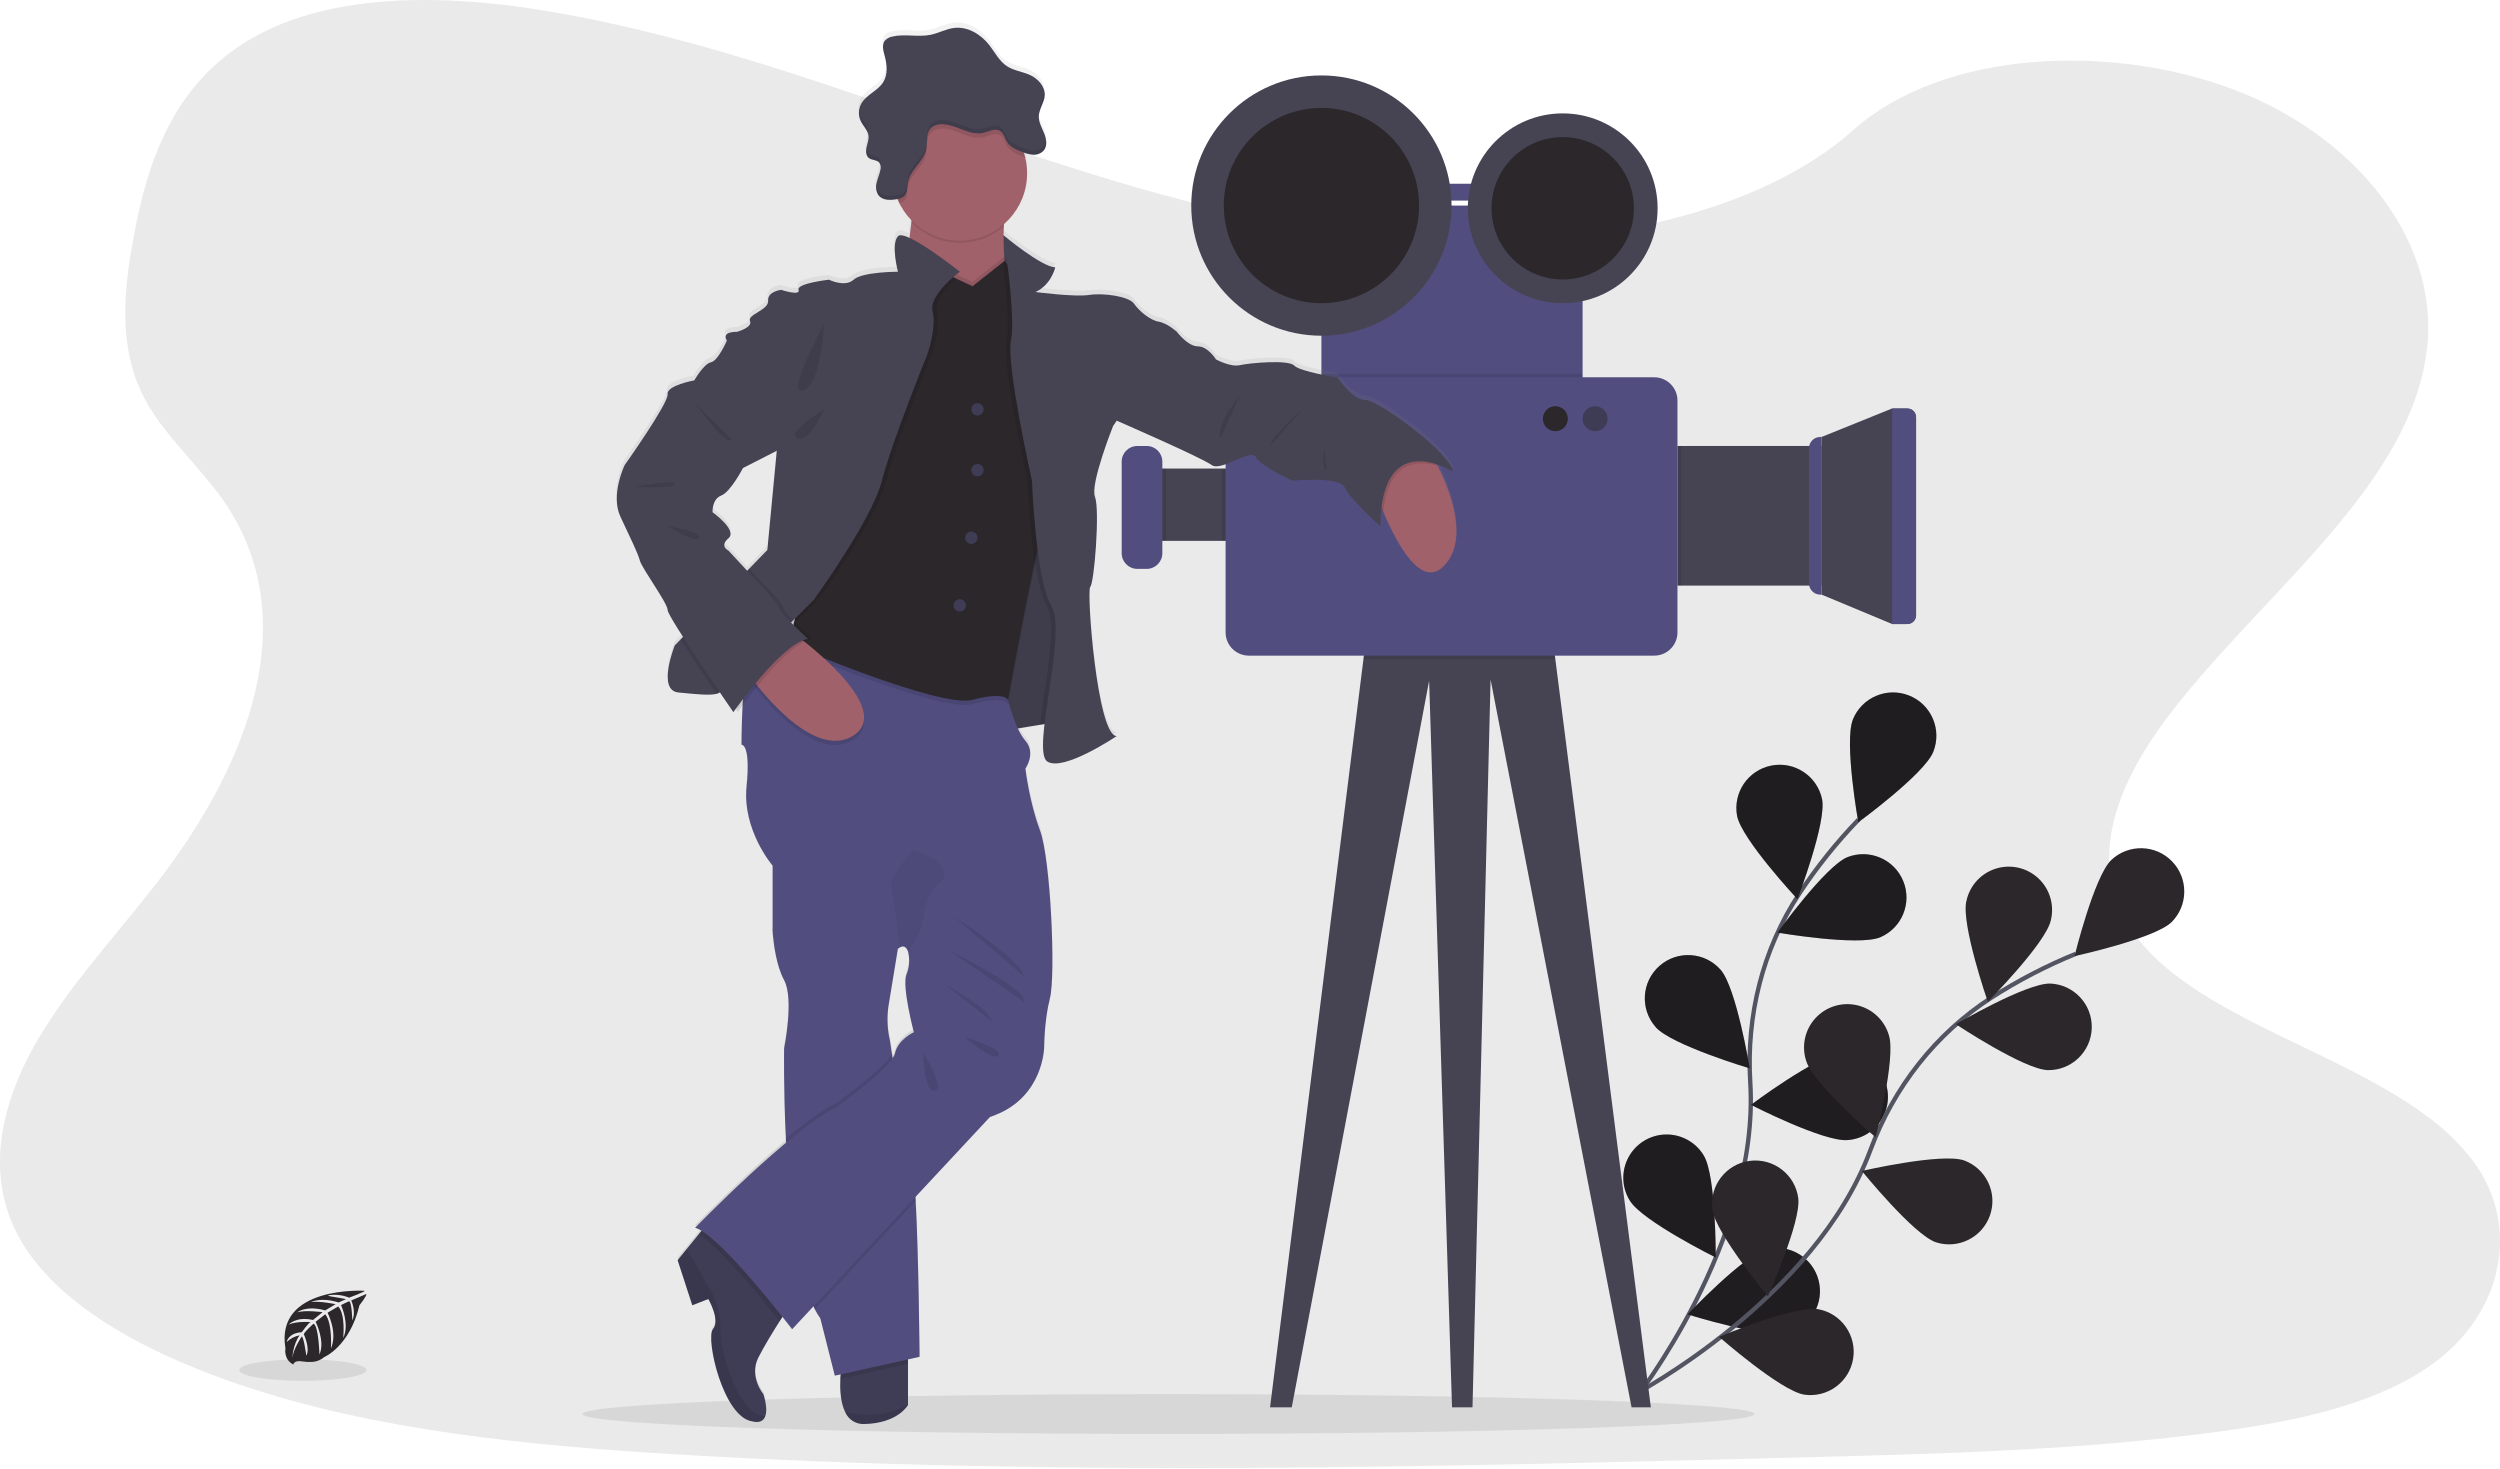
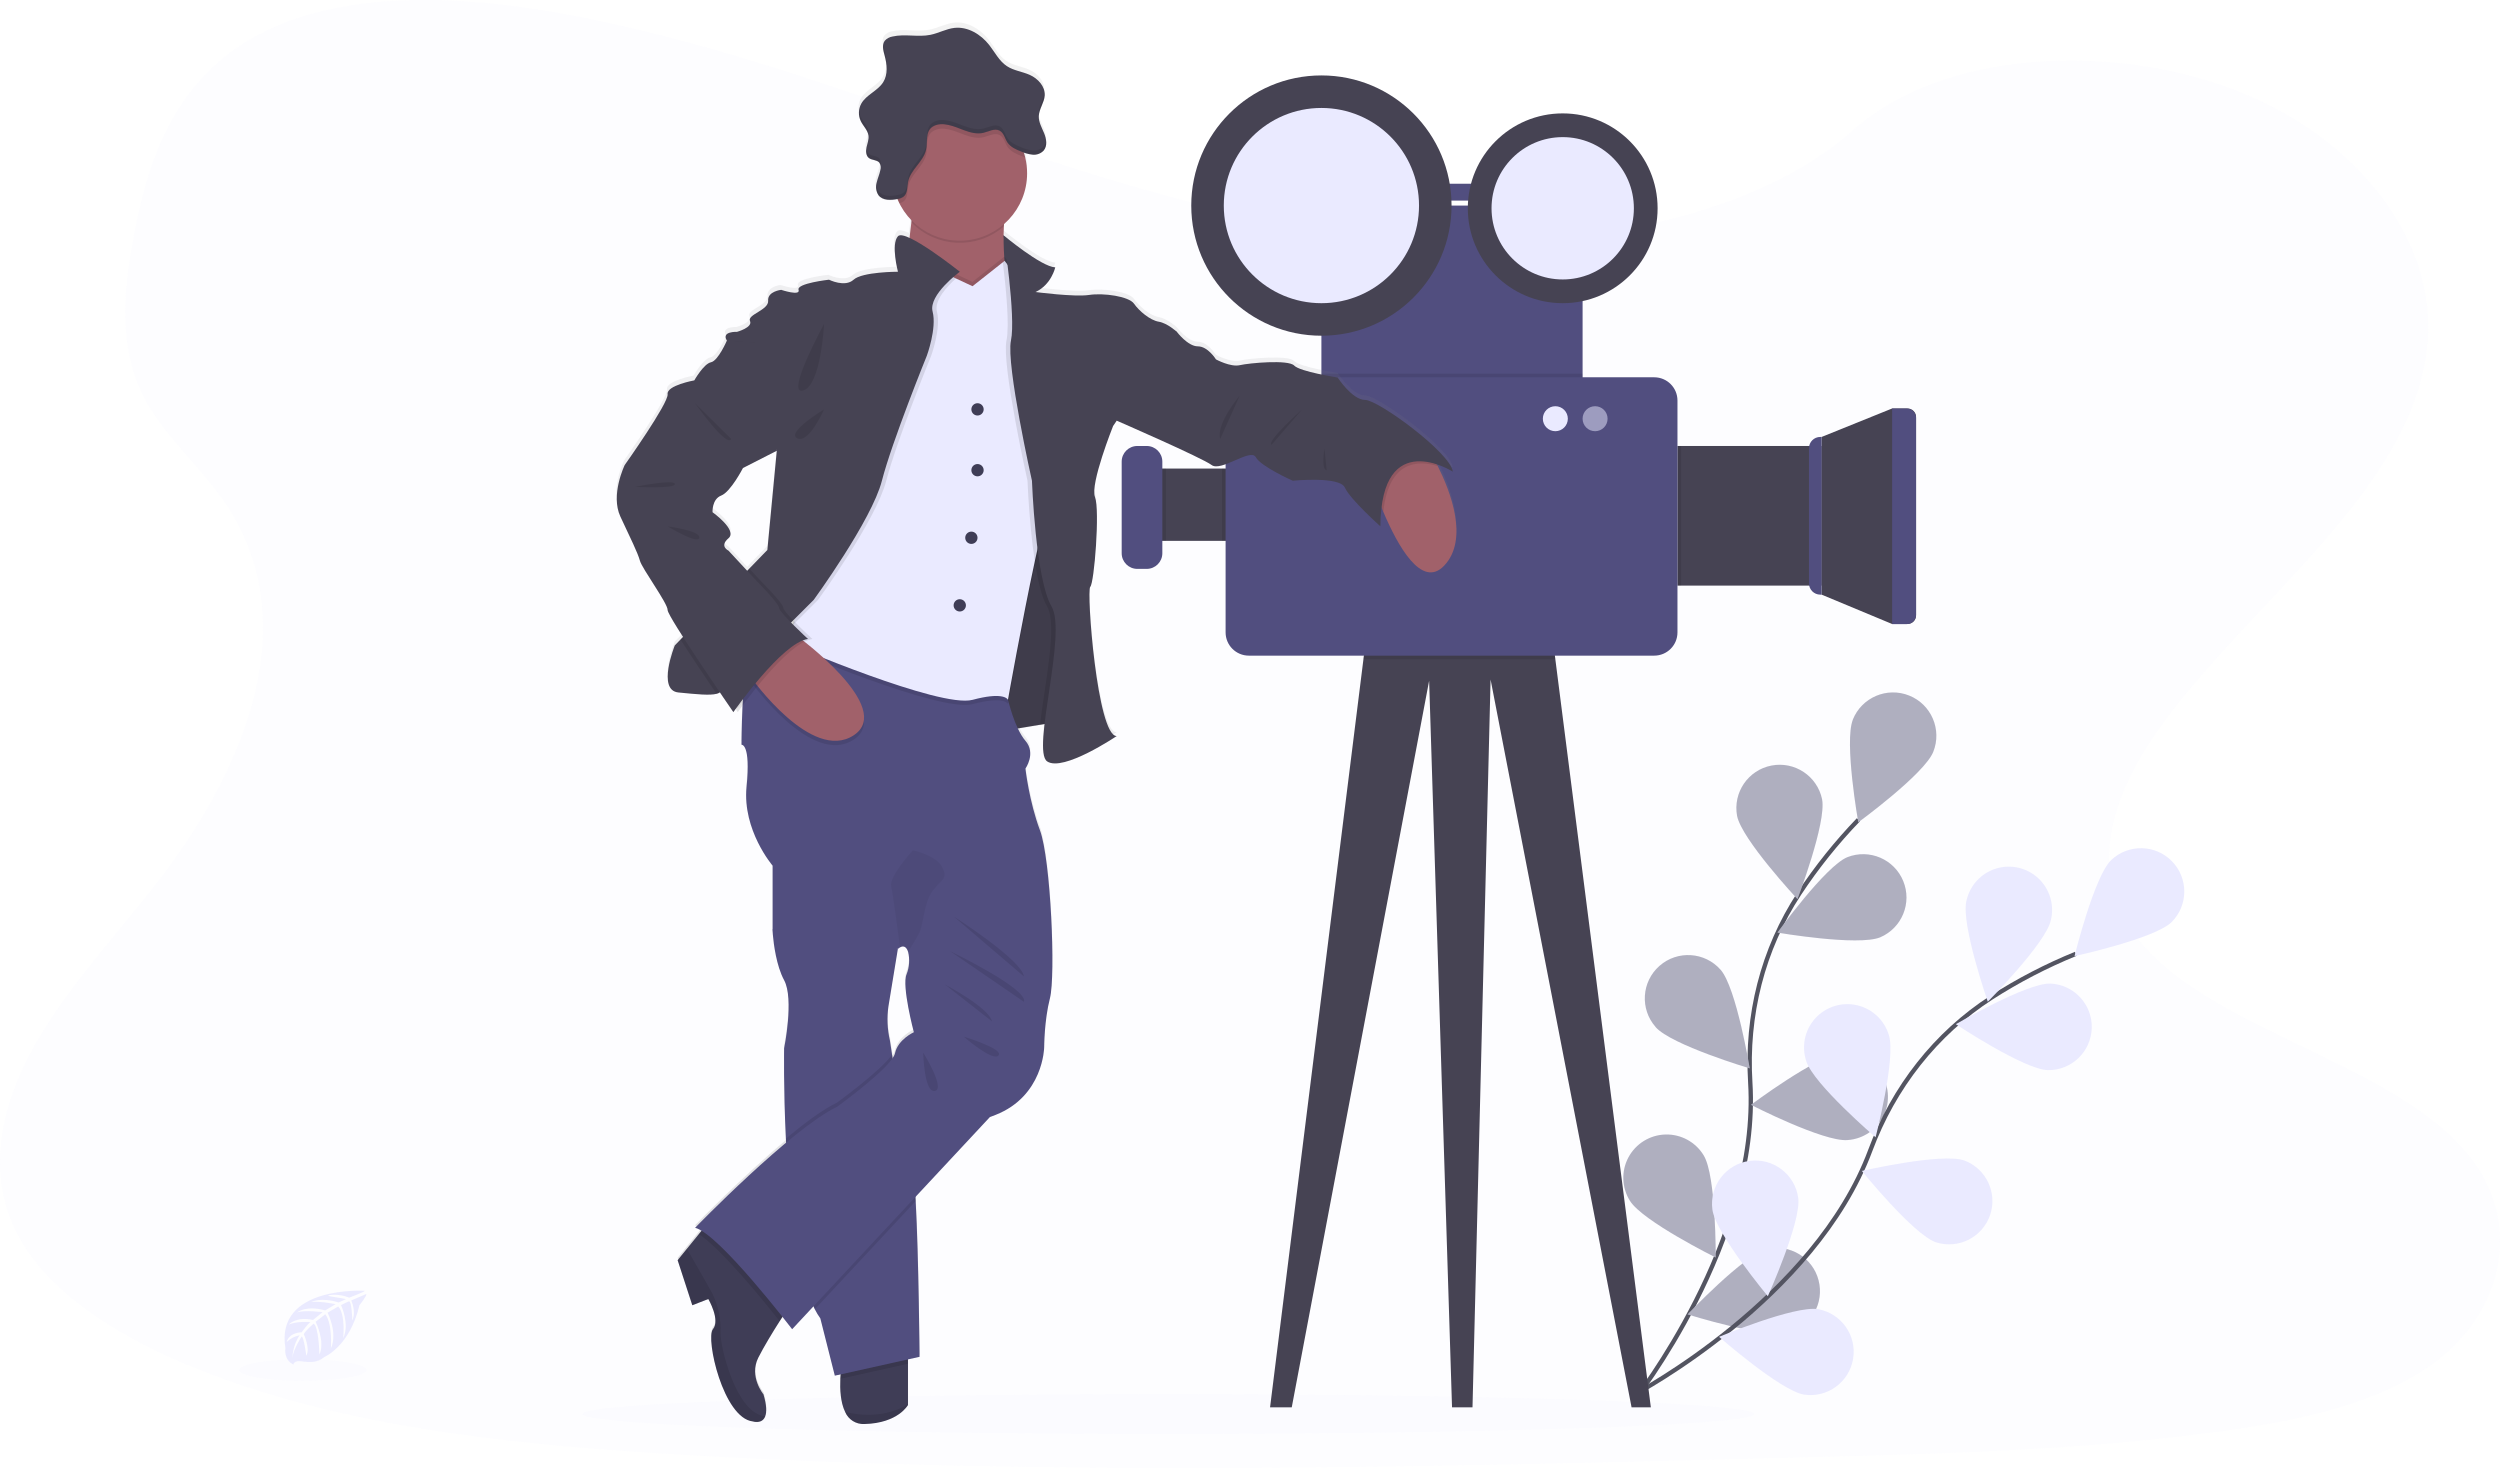
<svg xmlns="http://www.w3.org/2000/svg" id="ea1a5787-4807-42ae-aba3-2738e8ad7f96" data-name="Layer 1" width="1150.44" height="675.56" viewBox="0 0 1150.44 675.56">
  <defs>
    <linearGradient id="b40d0b21-e963-4952-8000-4d7b7531dbb4" x1="501.81" y1="766.64" x2="501.81" y2="122.51" gradientUnits="userSpaceOnUse">
      <stop offset="0" stop-color="gray" stop-opacity="0.25" />
      <stop offset="0.54" stop-color="gray" stop-opacity="0.12" />
      <stop offset="1" stop-color="gray" stop-opacity="0.1" />
    </linearGradient>
  </defs>
-   <path d="M1144.41,739.72c-1.08.79-2.19,1.55-3.31,2.3a111,111,0,0,1-12.91,7.45c-23.46,11.7-52.36,17.41-80.52,21.29-63.15,8.72-127.63,10.41-191.84,12.07-173.47,4.51-347.4,9-520.43-1.38-68.36-4.1-138.25-11-200.21-32q-13.31-4.51-26.12-9.94c-17.26-7.35-33.84-16.28-47.63-26.92-13-10-23.46-21.5-29.74-34.56-13.1-27.22-6.17-57.79,8.78-84.46a261.06,261.06,0,0,1,21-31C73,547.55,85.71,533,97.33,518c41.32-53.42,68.28-120.89,30.14-175.61-11-15.72-26.81-29.52-35.74-45.93-11.41-21-10.52-44.31-6.89-67,.46-2.86,1-5.7,1.49-8.54,6.23-33.57,17.83-69.75,53.74-90.71,37.3-21.78,90.25-20.68,136.56-12.89,72,12.12,138.42,37.43,205.49,60.29s137.32,43.74,211.08,46c65.12,2,141.09-12.87,184.31-51.46,42-37.48,120.9-40.33,177.8-17.69,39,15.54,68.15,43.53,80.44,75A93.74,93.74,0,0,1,1141.1,249a85.52,85.52,0,0,1,1,18.43c-.17,3-.5,6.05-1,9-9.5,62.13-77.91,111.13-119.49,166.63-20.32,27.11-34.67,59.67-20.7,88.9,21.31,44.54,95.42,60.37,140.19,93.53a102.23,102.23,0,0,1,22,21.34C1184.75,676.35,1176.74,716.19,1144.41,739.72Z" transform="translate(-24.78 -112.22)" fill="#2b272b" opacity="0.1" />
-   <ellipse cx="537.69" cy="650.7" rx="269.64" ry="9.16" fill="#2b272b" opacity="0.1" />
+   <path d="M1144.41,739.72c-1.08.79-2.19,1.55-3.31,2.3a111,111,0,0,1-12.91,7.45c-23.46,11.7-52.36,17.41-80.52,21.29-63.15,8.72-127.63,10.41-191.84,12.07-173.47,4.51-347.4,9-520.43-1.38-68.36-4.1-138.25-11-200.21-32q-13.31-4.51-26.12-9.94c-17.26-7.35-33.84-16.28-47.63-26.92-13-10-23.46-21.5-29.74-34.56-13.1-27.22-6.17-57.79,8.78-84.46a261.06,261.06,0,0,1,21-31C73,547.55,85.71,533,97.33,518c41.32-53.42,68.28-120.89,30.14-175.61-11-15.72-26.81-29.52-35.74-45.93-11.41-21-10.52-44.31-6.89-67,.46-2.86,1-5.7,1.49-8.54,6.23-33.57,17.83-69.75,53.74-90.71,37.3-21.78,90.25-20.68,136.56-12.89,72,12.12,138.42,37.43,205.49,60.29s137.32,43.74,211.08,46c65.12,2,141.09-12.87,184.31-51.46,42-37.48,120.9-40.33,177.8-17.69,39,15.54,68.15,43.53,80.44,75A93.74,93.74,0,0,1,1141.1,249a85.52,85.52,0,0,1,1,18.43c-.17,3-.5,6.05-1,9-9.5,62.13-77.91,111.13-119.49,166.63-20.32,27.11-34.67,59.67-20.7,88.9,21.31,44.54,95.42,60.37,140.19,93.53a102.23,102.23,0,0,1,22,21.34C1184.75,676.35,1176.74,716.19,1144.41,739.72Z" transform="translate(-24.78 -112.22)" fill="#eaeaff" opacity="0.1" />
+   <ellipse cx="537.69" cy="650.7" rx="269.64" ry="9.16" fill="#eaeaff" opacity="0.1" />
  <g id="55bfdb31-36b5-4718-97dd-773b4157bdc7" data-name="flowers">
    <path d="M776.7,756.82s58-73.47,53.51-146.5c-1.89-30.66,5.66-61.18,22.53-86.85A237.89,237.89,0,0,1,880,489.42" transform="translate(-24.78 -112.22)" fill="none" stroke="#535461" stroke-miterlimit="10" stroke-width="2" />
-     <path d="M877.43,443.37c-4.1,10.22,2.49,47.26,2.49,47.26s30.39-22.19,34.49-32.4a19.93,19.93,0,0,0-37-14.86Z" transform="translate(-24.78 -112.22)" fill="#2b272b" />
-     <path d="M824.14,487.66c2.11,10.8,27.78,38.31,27.78,38.31s13.45-35.14,11.34-45.94a19.93,19.93,0,0,0-39.12,7.63Z" transform="translate(-24.78 -112.22)" fill="#2b272b" />
-     <path d="M786.65,584.86c7.27,8.26,43.31,19,43.31,19s-6.13-37.12-13.4-45.38a19.92,19.92,0,1,0-29.91,26.33Z" transform="translate(-24.78 -112.22)" fill="#2b272b" />
-     <path d="M774.83,664.79c5.77,9.37,39.48,26.1,39.48,26.1s.23-37.63-5.54-47a19.93,19.93,0,1,0-33.94,20.9Z" transform="translate(-24.78 -112.22)" fill="#2b272b" />
-     <path d="M890,543.55c-10.19,4.17-47.27-2.17-47.27-2.17s22-30.54,32.16-34.71A19.93,19.93,0,0,1,890,543.55Z" transform="translate(-24.78 -112.22)" fill="#2b272b" />
-     <path d="M875,636.85c-11,.94-44.46-16.21-44.46-16.21s30.11-22.56,41.07-23.5A19.93,19.93,0,1,1,875,636.85Z" transform="translate(-24.78 -112.22)" fill="#2b272b" />
-     <path d="M847.92,725.54c-10.65,2.77-46.55-8.47-46.55-8.47s25.86-27.32,36.51-30.1a19.93,19.93,0,0,1,10,38.57Z" transform="translate(-24.78 -112.22)" fill="#2b272b" />
+     <path d="M877.43,443.37c-4.1,10.22,2.49,47.26,2.49,47.26s30.39-22.19,34.49-32.4a19.93,19.93,0,0,0-37-14.86Z" transform="translate(-24.78 -112.22)" fill="#eaeaff" />
+     <path d="M824.14,487.66c2.11,10.8,27.78,38.31,27.78,38.31s13.45-35.14,11.34-45.94a19.93,19.93,0,0,0-39.12,7.63Z" transform="translate(-24.78 -112.22)" fill="#eaeaff" />
+     <path d="M786.65,584.86c7.27,8.26,43.31,19,43.31,19s-6.13-37.12-13.4-45.38a19.92,19.92,0,1,0-29.91,26.33Z" transform="translate(-24.78 -112.22)" fill="#eaeaff" />
+     <path d="M774.83,664.79c5.77,9.37,39.48,26.1,39.48,26.1s.23-37.63-5.54-47a19.93,19.93,0,1,0-33.94,20.9Z" transform="translate(-24.78 -112.22)" fill="#eaeaff" />
+     <path d="M890,543.55c-10.19,4.17-47.27-2.17-47.27-2.17s22-30.54,32.16-34.71A19.93,19.93,0,0,1,890,543.55Z" transform="translate(-24.78 -112.22)" fill="#eaeaff" />
+     <path d="M875,636.85c-11,.94-44.46-16.21-44.46-16.21s30.11-22.56,41.07-23.5A19.93,19.93,0,1,1,875,636.85Z" transform="translate(-24.78 -112.22)" fill="#eaeaff" />
+     <path d="M847.92,725.54c-10.65,2.77-46.55-8.47-46.55-8.47s25.86-27.32,36.51-30.1a19.93,19.93,0,0,1,10,38.57Z" transform="translate(-24.78 -112.22)" fill="#eaeaff" />
    <path d="M877.43,443.37c-4.1,10.22,2.49,47.26,2.49,47.26s30.39-22.19,34.49-32.4a19.93,19.93,0,0,0-37-14.86Z" transform="translate(-24.78 -112.22)" opacity="0.25" />
    <path d="M824.14,487.66c2.11,10.8,27.78,38.31,27.78,38.31s13.45-35.14,11.34-45.94a19.93,19.93,0,0,0-39.12,7.63Z" transform="translate(-24.78 -112.22)" opacity="0.25" />
    <path d="M786.65,584.86c7.27,8.26,43.31,19,43.31,19s-6.13-37.12-13.4-45.38a19.92,19.92,0,1,0-29.91,26.33Z" transform="translate(-24.78 -112.22)" opacity="0.25" />
    <path d="M774.83,664.79c5.77,9.37,39.48,26.1,39.48,26.1s.23-37.63-5.54-47a19.93,19.93,0,1,0-33.94,20.9Z" transform="translate(-24.78 -112.22)" opacity="0.25" />
    <path d="M890,543.55c-10.19,4.17-47.27-2.17-47.27-2.17s22-30.54,32.16-34.71A19.93,19.93,0,0,1,890,543.55Z" transform="translate(-24.78 -112.22)" opacity="0.25" />
    <path d="M875,636.85c-11,.94-44.46-16.21-44.46-16.21s30.11-22.56,41.07-23.5A19.93,19.93,0,1,1,875,636.85Z" transform="translate(-24.78 -112.22)" opacity="0.25" />
    <path d="M847.92,725.54c-10.65,2.77-46.55-8.47-46.55-8.47s25.86-27.32,36.51-30.1a19.93,19.93,0,0,1,10,38.57Z" transform="translate(-24.78 -112.22)" opacity="0.25" />
    <path d="M777.2,753.75S860,710.1,885.48,641.51c10.7-28.8,30-53.64,55.79-70.27A238.59,238.59,0,0,1,980,551.15" transform="translate(-24.78 -112.22)" fill="none" stroke="#535461" stroke-miterlimit="10" stroke-width="2" />
-     <path d="M996.3,508c-7.88,7.67-16.87,44.21-16.87,44.21s36.77-8,44.66-15.64A19.93,19.93,0,0,0,996.3,508Z" transform="translate(-24.78 -112.22)" fill="#2b272b" />
-     <path d="M929.64,526.91c-2.45,10.73,9.87,46.28,9.87,46.28s26.53-26.67,29-37.4a19.93,19.93,0,1,0-38.85-8.88Z" transform="translate(-24.78 -112.22)" fill="#2b272b" />
-     <path d="M856,600.58c3.3,10.5,31.88,35,31.88,35s9.44-36.42,6.14-46.92a19.93,19.93,0,1,0-38,12Z" transform="translate(-24.78 -112.22)" fill="#2b272b" />
-     <path d="M812.78,668.87c1.48,10.9,25.51,39.85,25.51,39.85s15.46-34.3,14-45.21a19.93,19.93,0,1,0-39.5,5.36Z" transform="translate(-24.78 -112.22)" fill="#2b272b" />
-     <path d="M967.15,604.67c-11-.31-42.34-21.14-42.34-21.14s32.47-19,43.47-18.7a19.93,19.93,0,0,1-1.13,39.84Z" transform="translate(-24.78 -112.22)" fill="#2b272b" />
-     <path d="M915.63,683.89c-10.4-3.59-34.07-32.83-34.07-32.83s36.66-8.43,47.07-4.84a19.93,19.93,0,0,1-13,37.67Z" transform="translate(-24.78 -112.22)" fill="#2b272b" />
-     <path d="M855,754c-10.86-1.78-39.14-26.6-39.14-26.6s34.72-14.51,45.58-12.73A19.93,19.93,0,0,1,855,754Z" transform="translate(-24.78 -112.22)" fill="#2b272b" />
+     <path d="M996.3,508c-7.88,7.67-16.87,44.21-16.87,44.21s36.77-8,44.66-15.64A19.93,19.93,0,0,0,996.3,508Z" transform="translate(-24.78 -112.22)" fill="#eaeaff" />
+     <path d="M929.64,526.91c-2.45,10.73,9.87,46.28,9.87,46.28s26.53-26.67,29-37.4a19.93,19.93,0,1,0-38.85-8.88Z" transform="translate(-24.78 -112.22)" fill="#eaeaff" />
+     <path d="M856,600.58c3.3,10.5,31.88,35,31.88,35s9.44-36.42,6.14-46.92a19.93,19.93,0,1,0-38,12Z" transform="translate(-24.78 -112.22)" fill="#eaeaff" />
+     <path d="M812.78,668.87c1.48,10.9,25.51,39.85,25.51,39.85s15.46-34.3,14-45.21a19.93,19.93,0,1,0-39.5,5.36Z" transform="translate(-24.78 -112.22)" fill="#eaeaff" />
+     <path d="M967.15,604.67c-11-.31-42.34-21.14-42.34-21.14s32.47-19,43.47-18.7a19.93,19.93,0,0,1-1.13,39.84Z" transform="translate(-24.78 -112.22)" fill="#eaeaff" />
+     <path d="M915.63,683.89c-10.4-3.59-34.07-32.83-34.07-32.83s36.66-8.43,47.07-4.84a19.93,19.93,0,0,1-13,37.67Z" transform="translate(-24.78 -112.22)" fill="#eaeaff" />
+     <path d="M855,754c-10.86-1.78-39.14-26.6-39.14-26.6s34.72-14.51,45.58-12.73A19.93,19.93,0,0,1,855,754Z" transform="translate(-24.78 -112.22)" fill="#eaeaff" />
  </g>
  <polygon points="759.68 647.63 750.81 647.63 685.93 312.7 677.61 647.63 668.19 647.63 657.65 313.26 594.43 647.63 584.45 647.63 627.42 303.38 628.82 292.19 713.11 282.76 715.73 303.38 759.68 647.63" fill="#464353" />
  <rect x="526.98" y="215.62" width="53.65" height="33.27" fill="#464353" />
  <path d="M863.05,313.29l32.44-13.1h7.11a3.91,3.91,0,0,1,3.91,3.91v91.36a3.91,3.91,0,0,1-3.91,3.91h-7.11l-32.44-13.51Z" transform="translate(-24.78 -112.22)" fill="#464353" />
  <rect x="771.94" y="205.23" width="66.33" height="64.25" fill="#464353" />
  <rect x="656.8" y="84.55" width="42.7" height="7.76" fill="#514e7f" />
  <rect x="608.08" y="94.6" width="120.19" height="87.75" fill="#514e7f" />
  <rect x="608.08" y="171.96" width="120.19" height="10.4" opacity="0.1" />
  <rect x="770.91" y="205.23" width="2.69" height="64.25" opacity="0.1" />
  <rect x="562.33" y="215.62" width="18.3" height="33.27" opacity="0.1" />
  <polygon points="715.73 303.38 627.42 303.38 628.82 292.19 713.11 282.76 715.73 303.38" opacity="0.1" />
  <rect x="563.99" y="173.62" width="207.94" height="128.09" rx="10.7" ry="10.7" fill="#514e7f" />
  <path d="M837.64,201.07h.63a0,0,0,0,1,0,0v72.57a0,0,0,0,1,0,0h-.63a5.19,5.19,0,0,1-5.19-5.19V206.26A5.19,5.19,0,0,1,837.64,201.07Z" fill="#514e7f" />
  <path d="M870.71,188h6.73a4.29,4.29,0,0,1,4.29,4.29v90.62a4.29,4.29,0,0,1-4.29,4.29h-6.73a0,0,0,0,1,0,0V188A0,0,0,0,1,870.71,188Z" fill="#514e7f" />
  <rect x="526.98" y="215.62" width="9.57" height="33.27" opacity="0.1" />
  <rect x="516.17" y="205.23" width="18.71" height="56.56" rx="7.2" ry="7.2" fill="#514e7f" />
  <circle cx="608.08" cy="94.6" r="59.89" fill="#464353" />
-   <circle cx="608.08" cy="94.6" r="44.92" fill="#2b272b" />
+   <circle cx="608.08" cy="94.6" r="44.92" fill="#eaeaff" />
  <circle cx="719.12" cy="95.85" r="43.67" fill="#464353" />
-   <circle cx="719.12" cy="95.85" r="32.75" fill="#2b272b" />
-   <circle cx="715.73" cy="192.68" r="5.75" fill="#2b272b" />
-   <circle cx="734.02" cy="192.68" r="5.75" fill="#2b272b" opacity="0.5" />
+   <circle cx="719.12" cy="95.85" r="32.75" fill="#eaeaff" />
+   <circle cx="715.73" cy="192.68" r="5.75" fill="#eaeaff" />
+   <circle cx="734.02" cy="192.68" r="5.75" fill="#eaeaff" opacity="0.5" />
  <path d="M686.43,324.74l-.41-.81a36.28,36.28,0,0,1,7.26,3.34c-1-8.69-34.33-33.09-40.33-33.09s-12.67-10.36-12.67-10.36-17.33-2.67-20-5.5-20.67-1.18-25-.18-11-2.67-11-2.67-3.67-6-8.33-6-9.65-6.68-9.65-6.68-4.35-4-8.35-4.68-9-5-11.34-8.35-14-5-20.66-4-24.67-1.36-24.67-1.36c7.33-3.34,9.1-11.36,9.1-11.36-6.56-.34-23.8-14.82-23.8-14.82s.71,4.68,1.53,11.21L487,228l-.15.12a108.16,108.16,0,0,1-.15-14c0-.36.06-.72.08-1.09a31.14,31.14,0,0,0,9.76-30.69c-.18-.76-.39-1.5-.63-2.23a13.87,13.87,0,0,0,4,1h.71a5.85,5.85,0,0,0,4.39-1.94h0a4.69,4.69,0,0,0,.49-.76,1.29,1.29,0,0,0,.09-.16,5.45,5.45,0,0,0,.3-.76,2.86,2.86,0,0,0,.07-.28,6.18,6.18,0,0,0,.12-.62c0-.17,0-.35,0-.53s0-.26,0-.39a11.87,11.87,0,0,0-1-4.46c-1.05-2.58-2.56-5.13-2.45-7.92,0-.23.05-.45.08-.67.28-2.19,1.43-4.22,2.12-6.33l0-.09c.1-.31.18-.62.25-.93a2.29,2.29,0,0,0,.08-.28,8.45,8.45,0,0,0,.15-1.11s0-.05,0-.08c.26-4.18-3.11-7.83-6.93-9.52-3.42-1.52-7.33-1.93-10.46-4-3.57-2.35-5.53-6.42-8.17-9.79-3.84-4.9-9.85-8.56-16-7.86-3.79.43-7.23,2.42-11,3.19-5.73,1.19-11.79-.54-17.49.79a6,6,0,0,0-3.56,2,4.07,4.07,0,0,0-.72,1.81h0a6.91,6.91,0,0,0,0,1.82v.05a12.8,12.8,0,0,0,.31,1.71l.09.35c0,.12.05.23.08.35s.13.47.19.7c.11.39.2.78.3,1.18l0,.14c.09.41.18.82.25,1.24h0a21.06,21.06,0,0,1,.32,2.62h0a12.07,12.07,0,0,1-1.53,7.12c-2.5,4-7.81,5.77-10.12,9.94a8.62,8.62,0,0,0-1,3.25h0a8.7,8.7,0,0,0-.05,1.14v.15c0,.33,0,.66.09,1a2,2,0,0,0,0,.24,8.63,8.63,0,0,0,.2.88c0,.1.05.19.08.28a7.83,7.83,0,0,0,.4,1l0,0c1.07,2.23,3.09,4.07,3.51,6.49h0c0,.07,0,.14.05.22.23,1.82-.52,3.6-.91,5.39a6.45,6.45,0,0,0-.12.66h0c0,.07,0,.14,0,.21s0,.3,0,.46,0,.17,0,.26,0,.27,0,.4a2.46,2.46,0,0,0,0,.28c0,.13,0,.26,0,.38s0,.18,0,.27.06.25.1.37l.07.25a3.73,3.73,0,0,0,.16.35l.11.22a3.64,3.64,0,0,0,.24.35,1.67,1.67,0,0,0,.12.16,2.72,2.72,0,0,0,.46.43c1.38,1,3.53.74,4.66,2a2.37,2.37,0,0,1,.32.5l.06.12a2.76,2.76,0,0,1,.19.55h0a5.48,5.48,0,0,1,0,2.28c-.4,2-1.25,3.82-1.7,5.78-.09.4-.15.81-.2,1.22h0c0,.19,0,.37-.05.55v.12c0,.17,0,.35,0,.52s0,.09,0,.14c0,.25,0,.51.06.76s0,.24.06.35l.06.29c0,.13.07.26.11.39l.09.25c.05.14.12.28.18.42a1.74,1.74,0,0,0,.1.19,3.5,3.5,0,0,0,.36.58c1.21,1.64,3.2,2.19,5.3,2.2a16.7,16.7,0,0,0,3.54-.4c.26.61.53,1.22.82,1.81a31.07,31.07,0,0,0,5.63,7.92c0,.31-.06.61-.1.93-.23,2.28-.51,4.73-.83,7.2-2.59-1.19-4.59-1.65-5.38-.79-3.35,3.68,0,16.38,0,16.38s-16.35,0-20.35,3.67-11.33,0-11.33,0-15,1.68-14,4.69-8,0-8,0-6.34.67-6,5-9.67,6.34-8.34,9.35-6,5-6,5-7.33-.33-4.66,4h0s-4,9.36-7.33,10-7.67,8.35-7.67,8.35-12.84,2.34-12.26,6.35-19.74,32.7-19.74,32.7-6.67,13.75-2,23.78,8,16.71,9,20.38S332.1,388.09,332,391.1c0,.94,3,6,7.09,12.42l-1.2,1.24-2.63,2.71s-8.34,20.72,1.66,21.72c8.45.84,14.52,1.45,17.6.61a4.22,4.22,0,0,0,1.4-.61l.12-.09c3.64,5.37,6.22,9.12,6.22,9.12s.36-.53,1-1.44l1,1.43s.8-1.14,2.16-3c-.44,9.09-.5,18.05-.5,18.05s4.34-.67,2.34,19.38,12,36.42,12,36.42v29.75h0s0,.75.14,2c.37,4.27,1.59,14.34,5.19,21,4.67,8.68,0,31.41,0,31.41s-.31,18.54.81,41.66c0,.63.07,1.28.1,1.92-20.22,16.9-41.91,39.3-41.91,39.3a11,11,0,0,1,3,1.35L346.38,679l-5.51,6.79h0l-4.26,5.26h0l6.75,20.79,7.37-2.88s4,6.93,3.16,11.63a5,5,0,0,1-1,2.33,2.94,2.94,0,0,0-.52,1.15c-1.93,7.53,6.12,40,18.89,41.41,0,0,4.33,1.43,5.72-2.47.67-1.88.66-5-.84-10.07,0,0-6.75-8.14-2.38-16.91,2.56-5.13,6.79-12,9.85-16.85l1.26-2c2.75,3.47,4.44,5.7,4.44,5.7l9.82-10.56c.21.45.42.89.64,1.31a31.39,31.39,0,0,0,2.54,4.22l6.66,26.41,2.69-.6c-.06.64-.1,1.32-.14,2-.22,4.74,0,10.89,2.19,15.28,1.64,3.36,4.41,5.7,8.93,5.59,15.5-.38,20-8.77,20-8.77v-21l5.33-1.19s-.39-46.14-1.76-71.87c0-.57-.06-1.12-.09-1.66,0-.08,0-.16,0-.23l34.23-36.81,2.63-1.05c22-8.69,22.34-31.08,22.34-31.08s0-12.36,2.66-22.72.34-64.17-4.66-77.53-6.67-28.42-6.67-28.42,5-7,0-12.83a25.61,25.61,0,0,1-3.5-5.72l6.51-1.07,3.75-.62,2-.34c-1,8.84-1.17,15.63,1.2,17.25,7.34,5,32-11.7,32-11.7-9,0-14-67.17-12.17-68.84S531,345,528.61,339,537,306.21,537,306.21l1.66-2.46h0s39.34,17.17,43.67,20.46,18-8,20.33-3.63,17,10.88,17,10.88,21.67-2.19,24,3.16S660,352.5,660,352.5a76.33,76.33,0,0,1,.53-8.79c.29.69.57,1.39.87,2.1,6.64,15.71,17.69,35.6,27.93,24.9C700.93,358.55,692.1,336.07,686.43,324.74Zm-296.49,71,0,.19-.08-.08Zm-7.76-77.08-4.24,44.71L369.61,372l-1,1.06L360,363.69s-4.34-2,0-5.68-7.33-12-7.33-12-.34-6,4-7.68,10-12.7,10-12.7l15.67-8v0h0ZM437.94,547.5a5.3,5.3,0,0,1,1-.73c1.87-1.06,3.07.1,3.69,2.14a17.24,17.24,0,0,1-.71,10.28c-2.33,5.35,3.34,26.74,3.34,26.74s-7.34,3.33-8.67,9.69a6.61,6.61,0,0,1-1,2.18c-.09-.56-.17-1.1-.25-1.62-.65-4-1-6.58-1-6.58a42.58,42.58,0,0,1-.67-15.7c1.06-6.43,3.2-19.49,4-24.44.2-1.2.31-1.92.32-2Z" transform="translate(-24.78 -112.22)" fill="url(#b40d0b21-e963-4952-8000-4d7b7531dbb4)" />
  <path d="M484.42,221.92l2.16-1.44,6.09,12.85-2.34,2.75h-7.08s.25-7,.42-7.25S484.42,221.92,484.42,221.92Z" transform="translate(-24.78 -112.22)" fill="#464353" />
  <path d="M442.61,731.27v27.5s-4.5,8.37-20,8.75a9.1,9.1,0,0,1-8.93-5.57c-2.16-4.38-2.41-10.52-2.19-15.25a60,60,0,0,1,.75-7.06Z" transform="translate(-24.78 -112.22)" fill="#3f3d56" />
  <path d="M442.61,731.27v8.51l-31.12,6.92a60,60,0,0,1,.75-7.06Z" transform="translate(-24.78 -112.22)" opacity="0.1" />
  <path d="M447.94,736.6l-39,8.67-6.66-26.34a31.89,31.89,0,0,1-2.54-4.21c-.43-.84-.85-1.73-1.25-2.66C391.23,695.45,388,665.49,386.62,640c-.07-1.29-.14-2.57-.2-3.83-1.12-23.06-.81-41.56-.81-41.56s4.67-22.67,0-31.33c-3.6-6.68-4.82-16.72-5.19-21-.1-1.27-.14-2-.14-2l.72-1.89,2.94-7.78h32.34l18.8,15.91,2.86,2.42-.32,2c-.81,4.94-2.95,18-4,24.38a42.37,42.37,0,0,0,.67,15.66s.39,2.54,1,6.57c.15,1,.32,2.06.51,3.21,2.39,14.78,6.87,41.77,8.78,48.22.53,1.77,1,6.21,1.35,12.22.08,1.2.15,2.45.22,3.76C447.55,690.58,447.94,736.6,447.94,736.6Z" transform="translate(-24.78 -112.22)" fill="#514e7f" />
  <path d="M442.61,758.49v.28s-4.5,8.37-20,8.75a9.1,9.1,0,0,1-8.93-5.57C420.63,763.66,431.91,764.76,442.61,758.49Z" transform="translate(-24.78 -112.22)" opacity="0.1" />
  <path d="M689.28,372.6C679,383.27,668,363.43,661.35,347.76c-3.73-8.82-6.07-16.33-6.07-16.33l27.36-11.58s1.68,2.67,3.79,6.9C692.1,338.05,700.93,360.47,689.28,372.6Z" transform="translate(-24.78 -112.22)" fill="#a1616a" />
  <path d="M486.73,216.39a124.83,124.83,0,0,0,2.21,29.54s-55.66,6-50.66-2.66c2.93-5.08,4.83-18.49,5.89-28.74.77-7.26,1.11-12.93,1.11-12.93s53.33-21.33,45.33-3.33C488.22,203.64,487.11,210,486.73,216.39Z" transform="translate(-24.78 -112.22)" fill="#a1616a" />
  <polygon points="466.65 247.38 459.17 336.71 493.5 331.05 487.5 257.38 489.5 237.71 466.65 247.38" fill="#464353" />
  <polygon points="493.5 331.19 478.59 333.65 459.16 336.85 460.53 320.55 466.65 247.52 474.44 244.22 479.96 241.89 489.5 237.85 487.5 257.52 493.5 331.19" opacity="0.1" />
  <path d="M373.73,737c-4.37,8.75,2.38,16.87,2.38,16.87,1.5,5.07,1.51,8.17.84,10-1.39,3.89-5.72,2.46-5.72,2.46-13.62-1.5-21.87-38.24-18.37-42.45S350.73,710,350.73,710l-7.37,2.87-6.75-20.74,4.26-5.25,5.51-6.78,3.73-4.6,37.25,38.87s-1.59,2.39-3.78,5.82C380.52,725,376.29,731.9,373.73,737Z" transform="translate(-24.78 -112.22)" fill="#3f3d56" />
  <path d="M446.18,664.91l-46.44,49.81c-8.14-15.9-11.64-47.8-13.12-74.73,8.65-7.2,17-13.4,23.32-16.39,0,0,21.38-15.47,25.89-22.89,2.39,14.78,6.87,41.77,8.78,48.22C445.24,651.05,445.76,657,446.18,664.91Z" transform="translate(-24.78 -112.22)" opacity="0.1" />
  <polygon points="410.3 434.29 356.22 426.16 359.16 418.38 391.5 418.38 410.3 434.29" opacity="0.1" />
  <path d="M446,661.15l-47.47,50.91C391.23,695.45,388,665.49,386.62,640c-.07-1.29-.14-2.57-.2-3.83,8.73-7.28,17.18-13.54,23.52-16.56,0,0,19.95-14.43,25.38-22.1.15,1,.32,2.06.51,3.21,2.39,14.78,6.87,41.77,8.78,48.22C445.14,650.7,445.58,655.14,446,661.15Z" transform="translate(-24.78 -112.22)" opacity="0.1" />
  <path d="M387.36,714.39s-1.59,2.39-3.78,5.82c-7.95-10.05-26.8-33.19-37.2-40.09l3.73-4.6Z" transform="translate(-24.78 -112.22)" opacity="0.1" />
  <path d="M507.94,571.59c-2.66,10.34-2.66,22.67-2.66,22.67s-.34,22.33-22.34,31l-2.63,1-91,97.63s-33.67-44-44.67-46.67c0,0,44.33-45.67,65.33-55.67,0,0,25.34-18.33,26.67-24.66s8.67-9.67,8.67-9.67-5.67-21.33-3.34-26.67a17.14,17.14,0,0,0,.71-10.25c-.62-2-1.82-3.19-3.69-2.14a5.3,5.3,0,0,0-1,.73l-57.66-8.67V510.59s-14-16.33-12-36.33-2.34-19.33-2.34-19.33.21-33.78,3.06-36.6,30.23-15.74,30.23-15.74l85.84,15.25,3.54,16.42s3,13.06,8,18.86,0,12.79,0,12.79,1.67,15,6.67,28.35S510.61,561.26,507.94,571.59Z" transform="translate(-24.78 -112.22)" fill="#514e7f" />
  <path d="M490.61,198.27c-2.39,5.37-3.5,11.77-3.88,18.12a31,31,0,0,1-42.56-1.86c.77-7.26,1.11-12.93,1.11-12.93S498.61,180.27,490.61,198.27Z" transform="translate(-24.78 -112.22)" opacity="0.1" />
  <path d="M497.43,192a31,31,0,1,1-.86-7.27A31,31,0,0,1,497.43,192Z" transform="translate(-24.78 -112.22)" fill="#a1616a" />
  <path d="M472.28,245.93S450,235.6,448.61,234.26,401,351.6,401,351.6l-13,59s69.33,29.66,84.33,25.66,16.33,0,16.33,0S504,350.26,509,342.6s-4.67-85.67-4.67-85.67L487,234.25Z" transform="translate(-24.78 -112.22)" opacity="0.1" />
  <path d="M472.28,241.93S450,231.6,448.61,230.26,401,347.6,401,347.6l-13,59s69.33,29.66,84.33,25.66,16.33,0,16.33,0S504,346.26,509,338.6s-4.67-85.67-4.67-85.67L487,230.25Z" transform="translate(-24.78 -112.22)" opacity="0.1" />
-   <path d="M508.94,340.6c-1,1.59-2.51,6.53-4.2,13.37-1.18,4.76-2.46,10.43-3.77,16.53-5.9,27.53-12.36,63.77-12.36,63.77s-.41-1.22-3.3-1.64c-2.34-.34-6.32-.15-13,1.64-15,4-84.34-25.67-84.34-25.67l2-9,11-50s46.34-118.67,47.67-117.33c.81.81,9.47,5,16.07,8.11,4.21,2,7.6,3.55,7.6,3.55l14-11.06.77-.61,17.25,22.67S513.94,332.93,508.94,340.6Z" transform="translate(-24.78 -112.22)" fill="#2b272b" />
+   <path d="M508.94,340.6c-1,1.59-2.51,6.53-4.2,13.37-1.18,4.76-2.46,10.43-3.77,16.53-5.9,27.53-12.36,63.77-12.36,63.77s-.41-1.22-3.3-1.64c-2.34-.34-6.32-.15-13,1.64-15,4-84.34-25.67-84.34-25.67l2-9,11-50s46.34-118.67,47.67-117.33c.81.81,9.47,5,16.07,8.11,4.21,2,7.6,3.55,7.6,3.55l14-11.06.77-.61,17.25,22.67S513.94,332.93,508.94,340.6Z" transform="translate(-24.78 -112.22)" fill="#eaeaff" />
  <path d="M455.94,255.6c2,7.69-2.66,20.33-2.66,20.33s-16,39.34-20.67,57.52-31.38,54.82-31.38,54.82-3.92,3.93-9.41,9.4c-.61.61-1.25,1.24-1.89,1.9l11-50s46.34-118.67,47.67-117.33c.81.81,9.47,5,16.07,8.11C460.54,244.11,454.61,250.51,455.94,255.6Z" transform="translate(-24.78 -112.22)" opacity="0.1" />
  <path d="M453.94,255.6c2,7.69-2.66,20.33-2.66,20.33s-16,39.34-20.67,57.52-31.38,54.82-31.38,54.82-3.92,3.93-9.41,9.4c-.65.65-1.33,1.32-2,2-10.72,10.67-25.79,25.63-30.5,30-.69.65-1.16,1.07-1.36,1.21a4.22,4.22,0,0,1-1.4.61c-3.08.84-9.15.23-17.6-.61-10-1-1.66-21.66-1.66-21.66l2.63-2.71,2.4-2.48L367.57,376l2-2.11,8.33-8.59,4.24-44.6.1-1.07s-1.24-2.83-3.15-7.15C374,300.79,364,278.23,360.34,270.94c-.42-.85-.75-1.48-1-1.87,0-.05-.05-.1-.08-.14-2.67-4.33,4.66-4,4.66-4s7.34-2,6-5,8.67-5,8.34-9.33,6-5,6-5,9,3,8,0,14-4.67,14-4.67,7.33,3.67,11.33,0S438,237.27,438,237.27s-3.35-12.67,0-16.34,28.47,16.34,28.47,16.34S451.94,247.92,453.94,255.6Z" transform="translate(-24.78 -112.22)" fill="#464353" />
  <path d="M370.61,426.26s27.67,39,47,26.34-26-45.67-26-45.67Z" transform="translate(-24.78 -112.22)" opacity="0.1" />
  <path d="M370.61,424.26s27.67,39,47,26.34-26-45.67-26-45.67Z" transform="translate(-24.78 -112.22)" fill="#a1616a" />
  <path d="M503.37,445.73c2.11-18.41,8.23-46.07,3.24-54.46-2.47-4.16-4.3-12.09-5.64-20.77-.72-4.67-1.29-9.56-1.75-14.2-1.22-12.31-1.61-22.85-1.61-22.85s-12-53.52-9.67-64.52c1.46-6.88-.22-24.12-1.68-36.06l.77-.61,17.25,22.67s9.66,78,4.66,85.67c-1,1.59-2.51,6.53-4.2,13.37l9.54-4-2,19.67,6,73.67Z" transform="translate(-24.78 -112.22)" opacity="0.1" />
  <path d="M486.58,220.48s17.24,14.45,23.8,14.78c0,0-1.77,8-9.1,11.34,0,0,18,2.38,24.67,1.35s18.33.65,20.66,4S554,259.6,558,260.26s8.35,4.67,8.35,4.67L537,308.26s-10.67,26.67-8.34,32.67-.34,39.67-2.17,41.33,3.17,68.67,12.17,68.67c0,0-24.66,16.67-32,11.67s9.34-59,2-71.34-9-57.82-9-57.82-12-53.51-9.66-64.51S486.58,220.48,486.58,220.48Z" transform="translate(-24.78 -112.22)" fill="#464353" />
  <path d="M686.43,326.75c-8.91-2.78-22.56-2.86-25.08,21-3.73-8.82-6.07-16.33-6.07-16.33l27.36-11.58S684.32,322.52,686.43,326.75Z" transform="translate(-24.78 -112.22)" opacity="0.1" />
  <path d="M550,262.93l16.35,2s5,6.67,9.65,6.67,8.33,6,8.33,6,6.67,3.66,11,2.66,22.33-2.65,25,.18,20,5.49,20,5.49S647,296.26,653,296.26s39.33,24.34,40.33,33c0,0-33-21-33.33,25.17,0,0-14-12.5-16.34-17.83s-24-3.16-24-3.16-14.66-6.51-17-10.84-16,6.9-20.33,3.61-43.67-20.41-43.67-20.41l-12.17-22.87Z" transform="translate(-24.78 -112.22)" fill="#464353" />
  <circle cx="449.83" cy="188.38" r="2.83" fill="#3f3d56" />
  <circle cx="447" cy="247.47" r="2.83" fill="#3f3d56" />
  <circle cx="449.83" cy="216.37" r="2.83" fill="#3f3d56" />
  <circle cx="441.66" cy="278.57" r="2.83" fill="#3f3d56" />
  <path d="M377,763.92c-1.39,3.89-5.72,2.46-5.72,2.46-13.62-1.5-21.87-38.24-18.37-42.45S350.73,710,350.73,710l-7.37,2.87-6.75-20.74,4.26-5.25c4.24,7.35,10.31,17.92,11.74,20.62a37.73,37.73,0,0,1,3.75,18C356.13,732,363.67,763.08,377,763.92Z" transform="translate(-24.78 -112.22)" opacity="0.1" />
  <path d="M496.57,184.69c-.68-.23-1.36-.5-2-.77-2.29-.93-4.7-2-6.09-4-1.27-1.86-1.68-4.48-3.66-5.54-2.28-1.22-5,.43-7.47,1-2.94.69-6-.13-8.86-1.18-4.26-1.57-10.21-4.46-14.58-1.47-3.4,2.32-2.08,7.24-2.95,10.75-1.35,5.45-7.14,9-8.23,14.51-.49,2.43-.17,5.4-2.14,6.91a5.1,5.1,0,0,1-1.92.84,31,31,0,1,1,57.93-21Z" transform="translate(-24.78 -112.22)" opacity="0.1" />
  <path d="M468.47,172.17c2.83,1.05,5.91,1.87,8.86,1.17,2.51-.59,5.18-2.24,7.46-1,2,1.07,2.4,3.68,3.66,5.54,1.39,2,3.8,3.12,6.1,4a17.33,17.33,0,0,0,5.43,1.52,6.15,6.15,0,0,0,5.1-1.93c1.78-2.15,1.24-5.37.18-7.94s-2.56-5.13-2.45-7.91c.13-3.3,2.52-6.17,2.72-9.46.26-4.17-3.11-7.81-6.93-9.5-3.42-1.51-7.33-1.93-10.46-4-3.57-2.34-5.53-6.4-8.17-9.76-3.84-4.89-9.85-8.54-16-7.84-3.79.43-7.23,2.41-11,3.18-5.73,1.19-11.79-.54-17.49.79a6,6,0,0,0-3.56,1.95c-1.4,1.88-.68,4.51-.06,6.77,1.11,4.07,1.58,8.68-.63,12.26-2.5,4.05-7.81,5.76-10.12,9.92a8.8,8.8,0,0,0-.23,8c1.1,2.3,3.23,4.17,3.56,6.7.23,1.82-.52,3.59-.91,5.37s-.28,4,1.19,5,3.53.75,4.66,2a4,4,0,0,1,.53,3.44c-.4,2-1.25,3.81-1.7,5.77a7.07,7.07,0,0,0,.77,5.77c1.94,2.62,5.86,2.46,9,1.76a6.27,6.27,0,0,0,2.53-1c2-1.51,1.65-4.48,2.14-6.91,1.09-5.5,6.88-9.07,8.23-14.51.87-3.51-.45-8.44,2.95-10.76C458.25,167.71,464.21,170.6,468.47,172.17Z" transform="translate(-24.78 -112.22)" fill="#464353" />
  <path d="M463.61,533.93S495,553.93,496,561.6Z" transform="translate(-24.78 -112.22)" opacity="0.1" />
  <path d="M462,549.93s36,17.33,34,23.33Z" transform="translate(-24.78 -112.22)" opacity="0.1" />
  <path d="M459.61,565.26s20.34,10.67,21.67,17Z" transform="translate(-24.78 -112.22)" opacity="0.1" />
  <path d="M468.28,589.26s13.33,11.67,16,8.67S468.28,589.26,468.28,589.26Z" transform="translate(-24.78 -112.22)" opacity="0.1" />
  <path d="M449.61,596.6S460,613.26,455,614.26,449.61,596.6,449.61,596.6Z" transform="translate(-24.78 -112.22)" opacity="0.1" />
  <path d="M404,300.6s-17.67,10.66-12.34,13.33S404,300.6,404,300.6Z" transform="translate(-24.78 -112.22)" opacity="0.1" />
  <path d="M404,261.26s-18,33-9.67,30.67S404,261.26,404,261.26Z" transform="translate(-24.78 -112.22)" opacity="0.1" />
  <path d="M595.28,294.26s-11,12.94-9,20Z" transform="translate(-24.78 -112.22)" opacity="0.1" />
  <path d="M624,300.6s-16.51,14.66-14.09,16.33Z" transform="translate(-24.78 -112.22)" opacity="0.1" />
  <path d="M634.28,318.61s-1.67,9.64,1,10Z" transform="translate(-24.78 -112.22)" opacity="0.1" />
  <path d="M454.11,522c-4.25,5.5-4.25,15.25-6.17,19.25-1.05,2.2-3.39,6-5.29,9.08-.62-2-1.82-3.19-3.69-2.14-1.23-9.17-3.4-25-4.1-28.19-1-4.5,10-16.5,10-16.5s10.75,2.25,13.5,7.75S458.36,516.51,454.11,522Z" transform="translate(-24.78 -112.22)" opacity="0.05" />
  <path d="M398.61,406.27c-12,1.66-34.33,33.66-34.33,33.66s-2.93-4.26-7-10.21c-5.12-7.55-12-17.84-17-25.64l29.3-30.22,5.33,5.74s10.34,10.33,10.34,12.33c0,.78,2,3.15,4.54,5.74C393.68,401.7,398.61,406.27,398.61,406.27Z" transform="translate(-24.78 -112.22)" opacity="0.1" />
  <path d="M360.34,270.94c-.42-.85-.75-1.48-1-1.87l12.92.86,6.85,42.52C374,300.79,364,278.23,360.34,270.94Z" transform="translate(-24.78 -112.22)" opacity="0.1" />
  <path d="M387.8,399.7c-10.72,10.67-25.79,25.63-30.5,30-.69.65-1.16,1.07-1.36,1.21a4.22,4.22,0,0,1-1.4.61c-4.71-6.92-11.43-16.89-16.63-25l2.4-2.48L367.57,376l3.37,3.63s10.34,10.33,10.34,12.33C381.28,392.92,384.51,396.4,387.8,399.7Z" transform="translate(-24.78 -112.22)" opacity="0.1" />
  <path d="M374.28,269.93l-15-1s-4,9.33-7.33,10-7.67,8.33-7.67,8.33S331.44,289.6,332,293.6s-19.74,32.61-19.74,32.61-6.67,13.72-2,23.72,8,16.67,9,20.33S332.1,389.93,332,392.93s30.26,47,30.26,47,22.33-32,34.33-33.67c0,0-13.33-12.33-13.33-14.33S373,379.6,373,379.6l-13-14s-4.34-2,0-5.67-7.33-12-7.33-12-.34-6,4-7.67,10-12.66,10-12.66l15.67-8Z" transform="translate(-24.78 -112.22)" fill="#464353" />
  <path d="M317,336.26s18-3.66,18.33-1.33S317,336.26,317,336.26Z" transform="translate(-24.78 -112.22)" opacity="0.1" />
  <path d="M332,354.43s15.26,2,14.59,5.26S332,354.43,332,354.43Z" transform="translate(-24.78 -112.22)" opacity="0.1" />
  <path d="M344.61,297.76s14.67,20.77,16.67,16.47Z" transform="translate(-24.78 -112.22)" opacity="0.1" />
  <g opacity="0.1">
    <path d="M432.76,143a22.42,22.42,0,0,0-.9-7.17,22.22,22.22,0,0,1-.66-3,12.29,12.29,0,0,0,.66,5A25.79,25.79,0,0,1,432.76,143Z" transform="translate(-24.78 -112.22)" />
    <path d="M502.89,165c.39-3,2.45-5.73,2.64-8.8a7.78,7.78,0,0,0-.06-1.53c-.39,3.1-2.54,5.85-2.66,9A7.48,7.48,0,0,0,502.89,165Z" transform="translate(-24.78 -112.22)" />
    <path d="M505.08,179.5a6.15,6.15,0,0,1-5.1,1.93,17.33,17.33,0,0,1-5.43-1.52c-2.3-.93-4.71-2-6.1-4-1.27-1.86-1.68-4.47-3.66-5.54-2.28-1.22-5,.43-7.47,1-2.94.7-6-.12-8.85-1.17-4.26-1.57-10.22-4.46-14.59-1.48-3.4,2.32-2.08,7.25-2.95,10.76-1.35,5.44-7.14,9-8.23,14.51-.49,2.43-.17,5.4-2.14,6.91a6.26,6.26,0,0,1-2.54,1c-3.18.7-7.1.86-9-1.76a5.35,5.35,0,0,1-1-2.55,6.32,6.32,0,0,0,1,4.55c1.94,2.62,5.86,2.46,9,1.76a6.26,6.26,0,0,0,2.54-1c2-1.51,1.65-4.48,2.14-6.91,1.09-5.5,6.88-9.07,8.23-14.51.87-3.51-.45-8.44,2.95-10.76,4.37-3,10.33-.09,14.59,1.48,2.83,1.05,5.91,1.87,8.85,1.17,2.52-.59,5.19-2.24,7.47-1,2,1.07,2.39,3.68,3.66,5.54,1.39,2,3.8,3.12,6.1,4a17.33,17.33,0,0,0,5.43,1.52,6.15,6.15,0,0,0,5.1-1.93,5.91,5.91,0,0,0,1.08-4.59A5,5,0,0,1,505.08,179.5Z" transform="translate(-24.78 -112.22)" />
    <path d="M424.44,172.67c-.33-2.53-2.46-4.4-3.56-6.7a8.5,8.5,0,0,1-.78-2.75,8.71,8.71,0,0,0,.78,4.75c1.07,2.23,3.09,4.07,3.51,6.48A6.24,6.24,0,0,0,424.44,172.67Z" transform="translate(-24.78 -112.22)" />
    <path d="M430,188.29a3.8,3.8,0,0,0-.57-3.17c-1.13-1.29-3.28-1-4.66-2a3.5,3.5,0,0,1-1.31-2.38c-.22,1.63,0,3.43,1.31,4.38s3.53.75,4.66,2A2.73,2.73,0,0,1,430,188.29Z" transform="translate(-24.78 -112.22)" />
  </g>
-   <path d="M192.62,706.21s-41.36-2.5-36.49,26.49c0,0-1,5.12,3.68,7.45,0,0,.07-2.15,4.24-1.42a19,19,0,0,0,4.49.21,9.4,9.4,0,0,0,5.5-2.26h0s11.63-4.81,16.15-23.81c0,0,3.34-4.15,3.21-5.21l-7,3s2.39,5,.51,9.22c0,0-.23-9-1.57-8.83-.27.05-3.63,1.75-3.63,1.75s4.11,8.77,1,15.15c0,0,1.18-10.81-2.29-14.52l-4.91,2.87s4.8,9.06,1.54,16.46c0,0,.84-11.34-2.57-15.76l-4.46,3.47s4.51,8.93,1.76,15.07c0,0-.36-13.21-2.72-14.2,0,0-3.9,3.43-4.49,4.84,0,0,3.08,6.49,1.17,9.91,0,0-1.17-8.8-2.14-8.84,0,0-3.88,5.83-4.28,9.82,0,0,.17-5.94,3.34-10.38a11.73,11.73,0,0,0-5.94,3.08s.6-4.12,6.9-4.48c0,0,3.21-4.42,4.07-4.69,0,0-6.27-.52-10.06,1.16,0,0,3.34-3.88,11.2-2.12l4.4-3.59s-8.24-1.12-11.74.12c0,0,4-3.44,12.93-.93l4.78-2.86s-7-1.52-11.22-1c0,0,4.42-2.38,12.62.2l3.43-1.54s-5.15-1-6.66-1.17-1.59-.58-1.59-.58a17.91,17.91,0,0,1,9.67,1.08S192.75,706.66,192.62,706.21Z" transform="translate(-24.78 -112.22)" fill="#2b272b" />
-   <ellipse cx="139.35" cy="630.46" rx="29.28" ry="4.95" fill="#2b272b" opacity="0.1" />
+   <path d="M192.62,706.21s-41.36-2.5-36.49,26.49c0,0-1,5.12,3.68,7.45,0,0,.07-2.15,4.24-1.42a19,19,0,0,0,4.49.21,9.4,9.4,0,0,0,5.5-2.26h0s11.63-4.81,16.15-23.81c0,0,3.34-4.15,3.21-5.21l-7,3s2.39,5,.51,9.22c0,0-.23-9-1.57-8.83-.27.05-3.63,1.75-3.63,1.75s4.11,8.77,1,15.15c0,0,1.18-10.81-2.29-14.52l-4.91,2.87s4.8,9.06,1.54,16.46c0,0,.84-11.34-2.57-15.76l-4.46,3.47s4.51,8.93,1.76,15.07c0,0-.36-13.21-2.72-14.2,0,0-3.9,3.43-4.49,4.84,0,0,3.08,6.49,1.17,9.91,0,0-1.17-8.8-2.14-8.84,0,0-3.88,5.83-4.28,9.82,0,0,.17-5.94,3.34-10.38a11.73,11.73,0,0,0-5.94,3.08s.6-4.12,6.9-4.48c0,0,3.21-4.42,4.07-4.69,0,0-6.27-.52-10.06,1.16,0,0,3.34-3.88,11.2-2.12l4.4-3.59s-8.24-1.12-11.74.12c0,0,4-3.44,12.93-.93l4.78-2.86s-7-1.52-11.22-1c0,0,4.42-2.38,12.62.2l3.43-1.54s-5.15-1-6.66-1.17-1.59-.58-1.59-.58a17.91,17.91,0,0,1,9.67,1.08S192.75,706.66,192.62,706.21Z" transform="translate(-24.78 -112.22)" fill="#eaeaff" />
+   <ellipse cx="139.35" cy="630.46" rx="29.28" ry="4.95" fill="#eaeaff" opacity="0.1" />
</svg>
